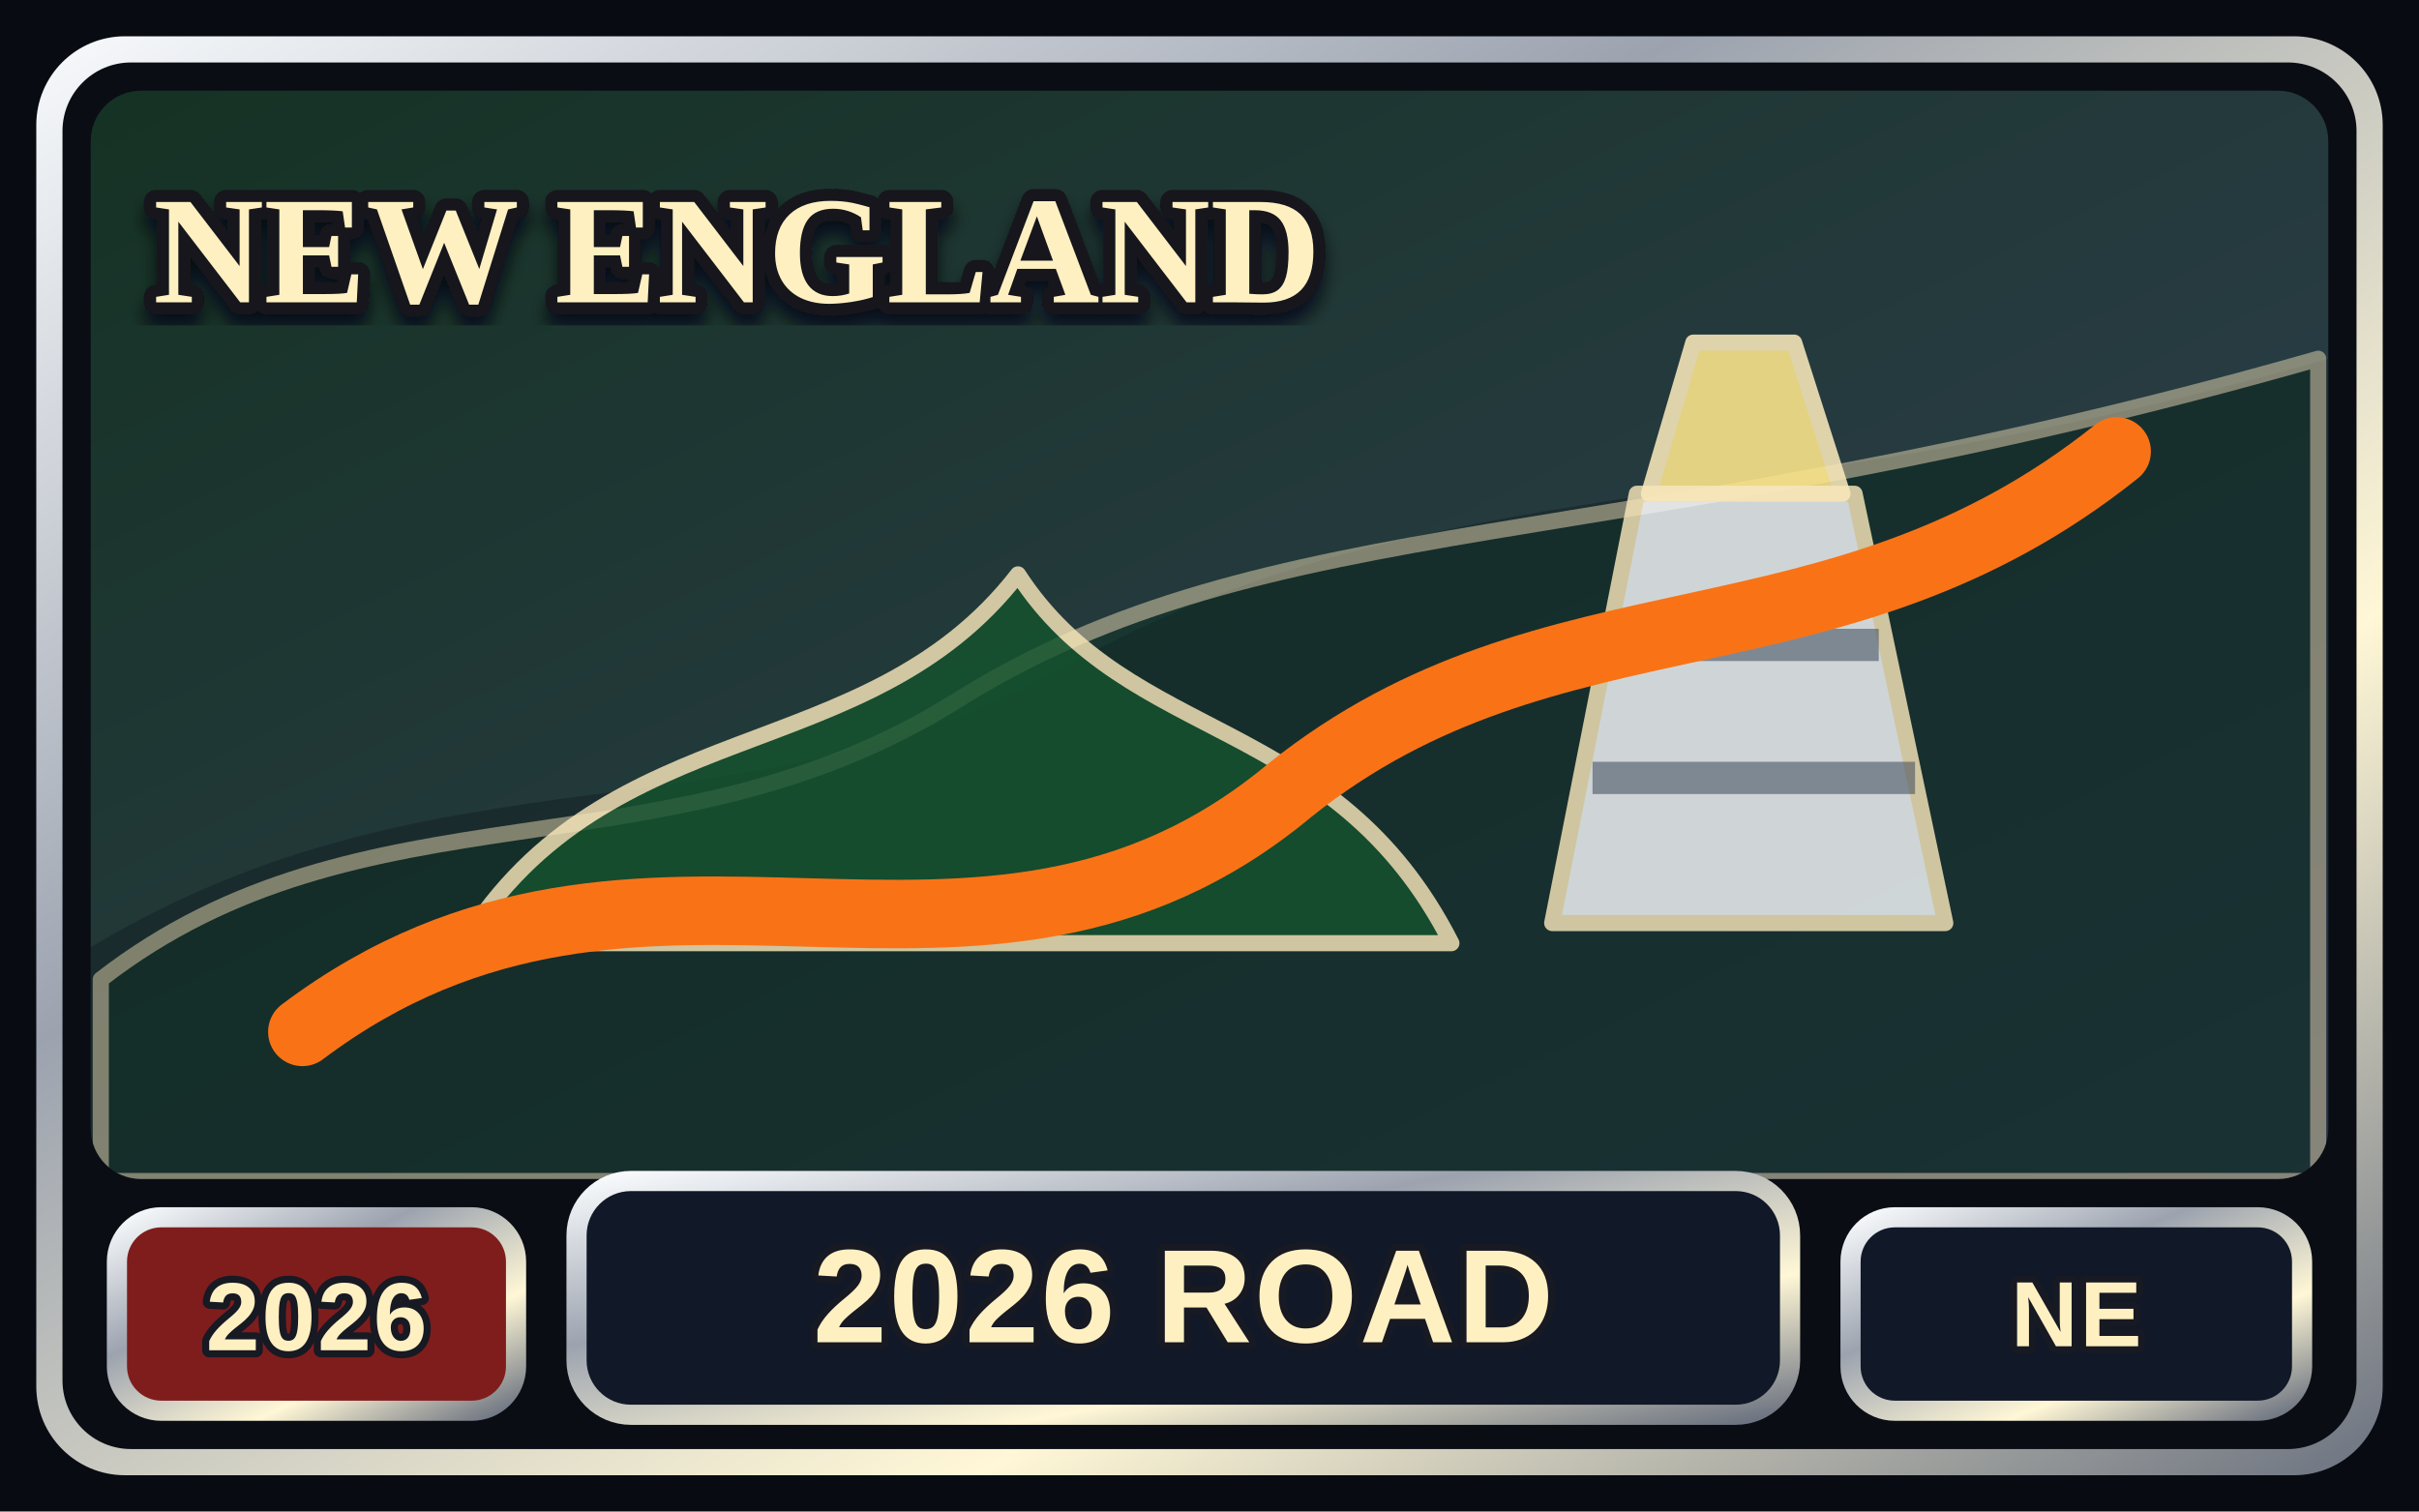
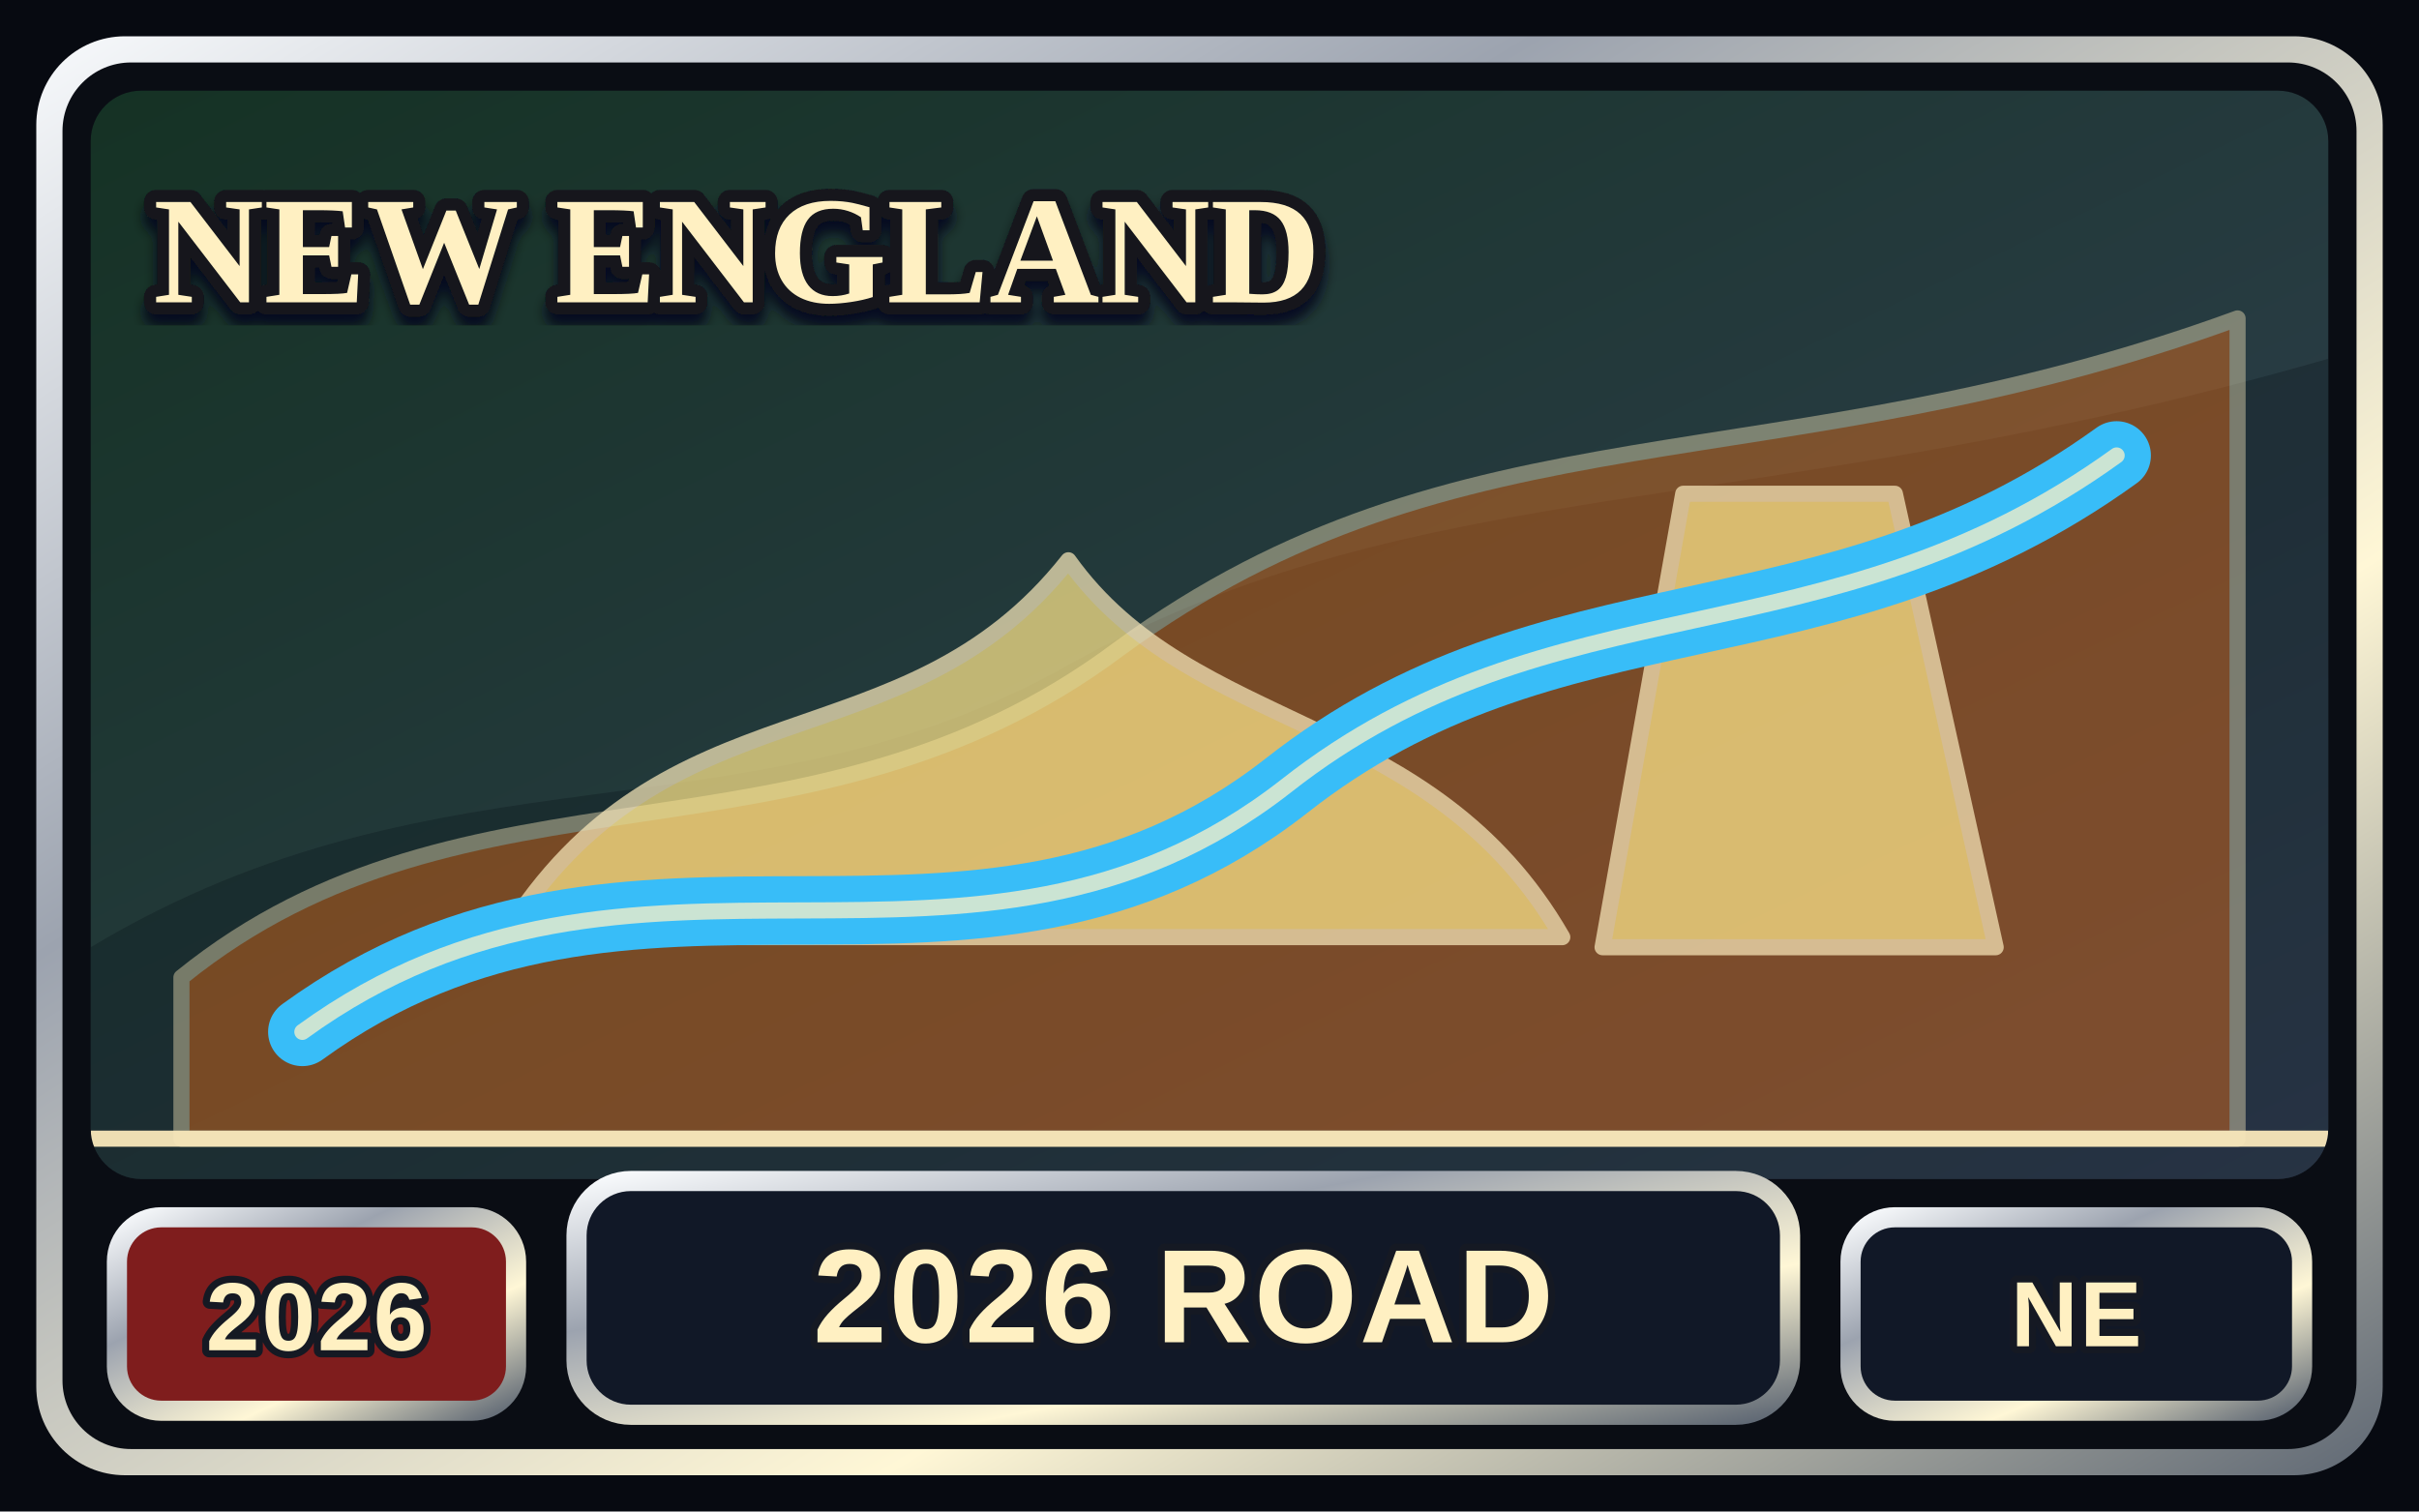
- <svg xmlns="http://www.w3.org/2000/svg" viewBox="0 0 1200 750" role="img" aria-label="NEW ENGLAND inlaid enamel plaque cover">
+ <svg xmlns="http://www.w3.org/2000/svg" viewBox="0 0 1200 750" role="img" aria-label="NEW ENGLAND integrated enamel plaque cover">
  <defs>
    <linearGradient id="scene" x1="0" y1="0" x2="1" y2="1">
      <stop offset="0%" stop-color="#153224" />
      <stop offset="100%" stop-color="#334155" />
    </linearGradient>
    <linearGradient id="metal" x1="0" y1="0" x2="1" y2="1">
      <stop offset="0%" stop-color="#f8fafc" />
-       <stop offset="35%" stop-color="#9ca3af" />
-       <stop offset="70%" stop-color="#fff7d6" />
-       <stop offset="100%" stop-color="#6b7280" />
+       <stop offset="32%" stop-color="#9ca3af" />
+       <stop offset="68%" stop-color="#fff7d6" />
+       <stop offset="100%" stop-color="#5f6874" />
    </linearGradient>
-     <clipPath id="sceneClip">
+     <clipPath id="clip">
      <rect x="45" y="45" width="1110" height="540" rx="25" />
    </clipPath>
-     <filter id="titleShadow" x="-20%" y="-20%" width="140%" height="140%">
-       <feDropShadow dx="0" dy="7" stdDeviation="4" flood-color="#020617" flood-opacity=".72" />
+     <filter id="press" x="-20%" y="-20%" width="140%" height="140%">
+       <feDropShadow dx="0" dy="6" stdDeviation="3" flood-color="#020617" flood-opacity=".8" />
    </filter>
    <style>
-       .title { font-family: Georgia, 'Times New Roman', serif; font-weight: 900; paint-order: stroke; stroke: #15171d; stroke-width: 12px; stroke-linejoin: round; filter: url(#titleShadow); letter-spacing: 0; }
-       .rail { font-family: Impact, 'Arial Narrow', Arial, sans-serif; font-weight: 900; paint-order: stroke; stroke: #171923; stroke-width: 7px; stroke-linejoin: round; letter-spacing: 1px; }
-       .field { stroke: #f8e7ba; stroke-width: 8; stroke-linejoin: round; }
-       .soft { stroke-width: 0; }
-       .route { fill: none; stroke-width: 34; stroke-linecap: round; stroke-linejoin: round; }
+       .title{font-family:Georgia,'Times New Roman',serif;font-weight:900;paint-order:stroke;stroke:#12151c;stroke-width:12px;stroke-linejoin:round;filter:url(#press);letter-spacing:0}
+       .rail{font-family:Impact,'Arial Narrow',Arial,sans-serif;font-weight:900;paint-order:stroke;stroke:#151923;stroke-width:7px;stroke-linejoin:round;letter-spacing:1px}
+       .field{stroke:#f8e7ba;stroke-width:8;stroke-linejoin:round}
+       .route{fill:none;stroke-width:34;stroke-linecap:round;stroke-linejoin:round}
+       .route-inner{fill:none;stroke-width:8;stroke-linecap:round;stroke-linejoin:round;opacity:.74}
    </style>
  </defs>
-   <rect width="1200" height="750" fill="#080b12" />
+   <rect width="1200" height="750" fill="#070a11" />
  <rect x="18" y="18" width="1164" height="714" rx="44" fill="url(#metal)" />
  <rect x="31" y="31" width="1138" height="688" rx="34" fill="#0a0d14" />
  <rect x="45" y="45" width="1110" height="540" rx="25" fill="url(#scene)" />
-   <g clip-path="url(#sceneClip)">
-     <path d="M45 470 C220 365 370 420 530 330 C705 232 870 260 1155 178 L1155 585 L45 585Z" fill="#050b13" opacity=".28" />
-     <path class="field" d="M50 486 C180 385 330 438 474 348 C630 250 800 278 1150 178 L1150 586 L50 586Z" fill="#0c2f22" opacity=".46" />
-     <path class="field" d="M770 458 H965 L920 245 H812Z" fill="#f8fafc" opacity=".82" />
-     <path class="field" d="M818 245 H914 L890 170 H840Z" fill="#fde68a" opacity=".88" />
-     <path d="M805 320 H932 M790 386 H950" stroke="#334155" stroke-width="16" opacity=".52" />
-     <path class="field" d="M230 468 C302 352 430 382 505 285 C560 370 662 354 720 468Z" fill="#14532d" opacity=".82" />
-     <path class="route" d="M150 512 C320 384 484 522 640 392 C770 288 910 336 1050 224" stroke="#f97316" />
+   <g clip-path="url(#clip)">
+     <path d="M45 470 C220 365 370 420 530 330 C705 232 870 260 1155 178 L1155 585 L45 585Z" fill="#050b13" opacity=".26" />
+     <path class="field" d="M90 485 C232 370 400 438 555 322 C724 198 880 242 1110 158 L1110 565 L90 565 Z" fill="#f97316" opacity=".42" />
+     <path class="field" d="M250 465 C330 335 448 382 530 278 C592 365 710 352 775 465 Z M795 470 L990 470 L940 245 L835 245 Z" fill="#fde68a" opacity=".72" />
+     <path class="route" d="M150 512 C315 392 482 512 638 390 C770 286 906 330 1050 226" stroke="#38bdf8" />
+     <path class="route-inner" d="M150 512 C315 392 482 512 638 390 C770 286 906 330 1050 226" stroke="#fff1c7" />
+     <path d="M45 565 H1155" stroke="#f8e7ba" stroke-width="8" opacity=".95" />
  </g>
  <text class="title" x="76" y="150" font-size="76" fill="#fff0c2">NEW ENGLAND</text>
  <rect x="58" y="604" width="198" height="96" rx="22" fill="#7f1d1d" stroke="url(#metal)" stroke-width="10" />
  <rect x="286" y="586" width="602" height="116" rx="27" fill="#111827" stroke="url(#metal)" stroke-width="10" />
  <rect x="918" y="604" width="224" height="96" rx="22" fill="#111827" stroke="url(#metal)" stroke-width="10" />
  <text class="rail" x="157" y="670" font-size="48" text-anchor="middle" fill="#fff0c2">2026</text>
  <text class="rail" x="587" y="666" font-size="66" text-anchor="middle" fill="#fff0c2">2026 ROAD</text>
  <text class="rail" x="1030" y="668" font-size="46" text-anchor="middle" fill="#fff0c2">NE</text>
</svg>
